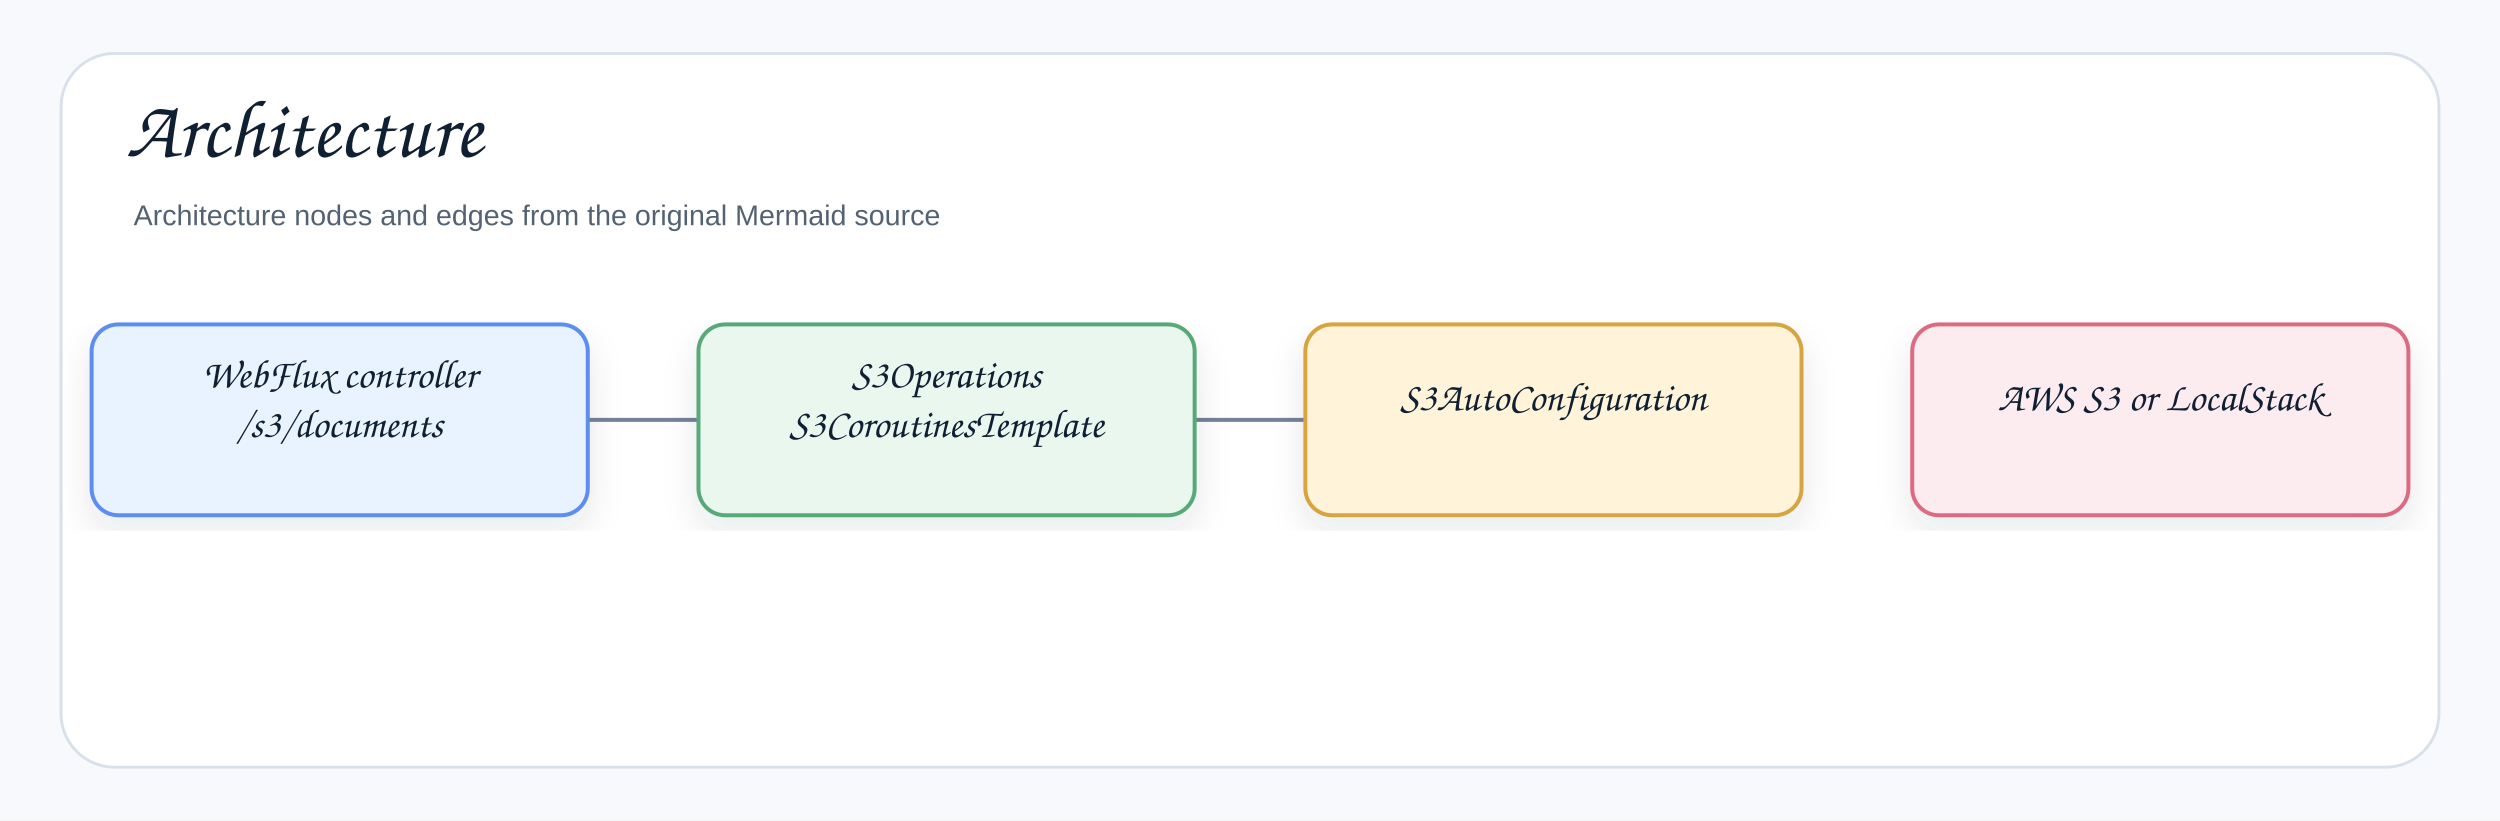
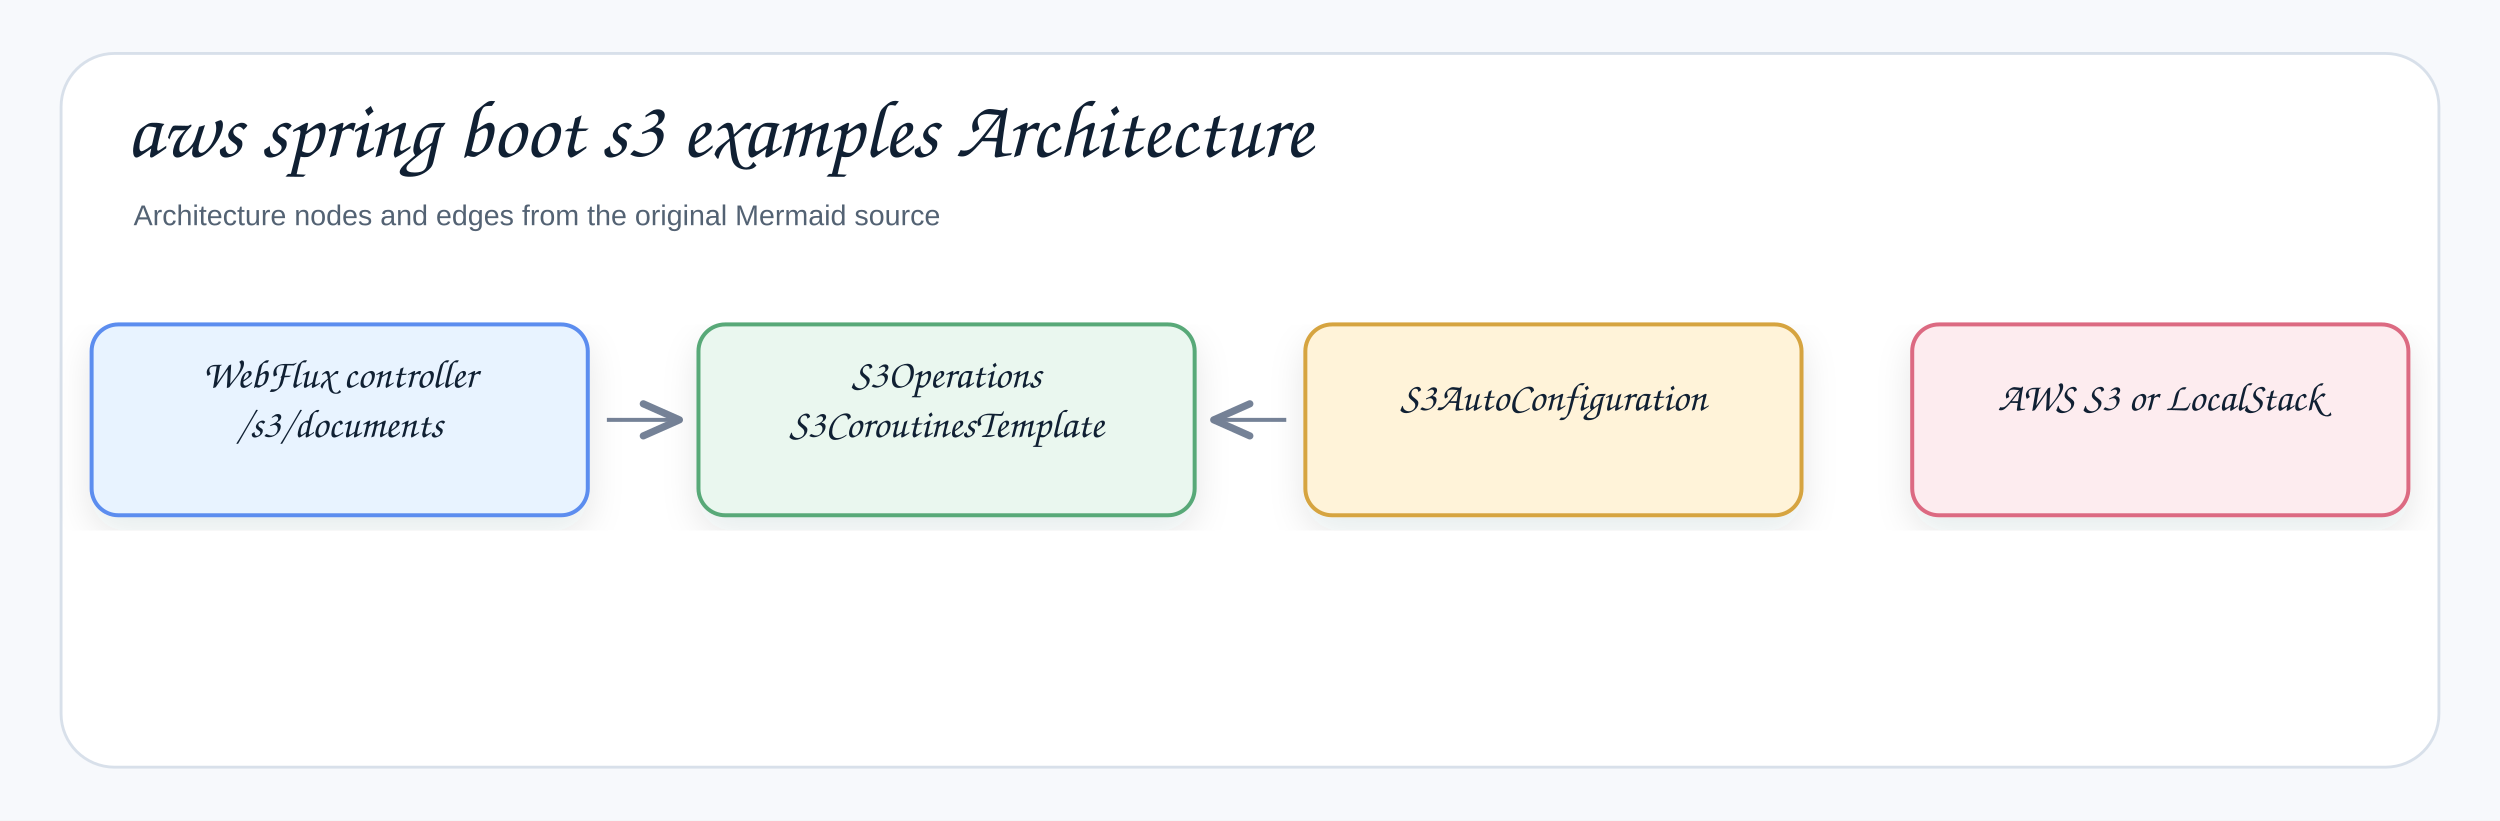
- <svg xmlns="http://www.w3.org/2000/svg" width="1310" height="430" viewBox="0 0 1310 430" role="img" aria-label="Architecture">
+ <svg xmlns="http://www.w3.org/2000/svg" width="1310" height="430" viewBox="0 0 1310 430" role="img" aria-label="aws spring boot s3 examples Architecture">
  <defs>
    <filter id="shadow" x="-8%" y="-8%" width="116%" height="116%">
      <feDropShadow dx="0" dy="8" stdDeviation="9" flood-color="#1f2937" flood-opacity="0.10" />
    </filter>
    <marker id="openArrow" markerWidth="12" markerHeight="10" refX="10" refY="5" orient="auto" markerUnits="strokeWidth">
      <path d="M 1 1 L 10 5 L 1 9" fill="none" stroke="#758297" stroke-width="1.8" stroke-linecap="round" stroke-linejoin="round" />
    </marker>
    <marker id="inherit" markerWidth="14" markerHeight="12" refX="12" refY="6" orient="auto" markerUnits="strokeWidth">
      <path d="M 0 1 L 12 6 L 0 11 Z" fill="#ffffff" stroke="#758297" stroke-width="1.8" />
    </marker>
    <style>
    .canvas{fill:#f7f9fc}.frame{fill:#fff;stroke:#d8e0ea;stroke-width:1.5}
    .title{font-family:"Architects Daughter","Comic Sans MS","Comic Sans",cursive;font-size:43px;font-weight:400;fill:#102033}
    .subtitle{font-family:"Comic Sans MS","Comic Sans","Comic Neue",Arial,sans-serif;font-size:15px;font-weight:400;fill:#536273}
    .label{font-family:"Architects Daughter","Comic Sans MS","Comic Sans",cursive;font-size:25px;font-weight:400;fill:#102033}
    .smallLabel{font-family:"Architects Daughter","Comic Sans MS","Comic Sans",cursive;font-size:21px;font-weight:400;fill:#102033}
    .mono{font-family:"Comic Sans MS","Comic Sans","Comic Neue",Arial,sans-serif;font-size:12px;font-weight:400;fill:#102033}
    .small{font-family:"Comic Sans MS","Comic Sans","Comic Neue",Arial,sans-serif;font-size:12px;font-weight:400;fill:#536273}
    .strong{font-family:"Comic Sans MS","Comic Sans","Comic Neue",Arial,sans-serif;font-size:13px;font-weight:400;fill:#102033}
    .card{stroke-width:2.1;filter:url(#shadow)}.compartment{stroke-width:1.5;fill:none}
    .line{stroke:#758297;stroke-width:2.1;fill:none;marker-end:url(#openArrow)}
    .plainLine{stroke:#758297;stroke-width:2.1;fill:none}
    .dashed{stroke:#758297;stroke-width:2.1;stroke-dasharray:7 6;fill:none;marker-end:url(#openArrow)}
    .inheritLine{stroke:#758297;stroke-width:2.2;fill:none;marker-end:url(#inherit)}
    .implLine{stroke:#758297;stroke-width:2.2;stroke-dasharray:8 7;fill:none;marker-end:url(#inherit)}
  </style>
  </defs>
  <rect class="canvas" width="1310" height="430" />
  <rect class="frame" x="32" y="28" width="1246" height="374" rx="28" />
-   <text class="title" x="66" y="82">Architecture</text>
+   <text class="title" x="66" y="82">aws spring boot s3 examples Architecture</text>
  <text class="subtitle" x="70" y="118">Architecture nodes and edges from the original Mermaid source</text>
-   <path class="line" d="M178 220 C178 220 496 220 496 220" />
-   <path class="line" d="M814 220 C814 220 496 220 496 220" />
+   <path class="line" d="M318 220 C318 220 356 220 356 220" />
+   <path class="line" d="M674 220 C674 220 636 220 636 220" />
  <g transform="translate(48,170)">
    <rect class="card" x="0" y="0" width="260" height="100" rx="14" fill="#E8F3FF" stroke="#5B8DEF" />
    <text class="smallLabel" x="130" y="33" text-anchor="middle">WebFlux controller</text>
    <text class="smallLabel" x="130" y="59" text-anchor="middle">/s3/documents</text>
  </g>
  <g transform="translate(366,170)">
    <rect class="card" x="0" y="0" width="260" height="100" rx="14" fill="#EAF7EF" stroke="#58A978" />
    <text class="smallLabel" x="130" y="33" text-anchor="middle">S3Operations</text>
    <text class="smallLabel" x="130" y="59" text-anchor="middle">S3CoroutinesTemplate</text>
  </g>
  <g transform="translate(684,170)">
    <rect class="card" x="0" y="0" width="260" height="100" rx="14" fill="#FFF3D9" stroke="#D6A441" />
    <text class="smallLabel" x="130" y="45" text-anchor="middle">S3AutoConfiguration</text>
  </g>
  <g transform="translate(1002,170)">
    <rect class="card" x="0" y="0" width="260" height="100" rx="14" fill="#FDECEF" stroke="#DC6B82" />
    <text class="smallLabel" x="130" y="45" text-anchor="middle">AWS S3 or LocalStack</text>
  </g>
</svg>
